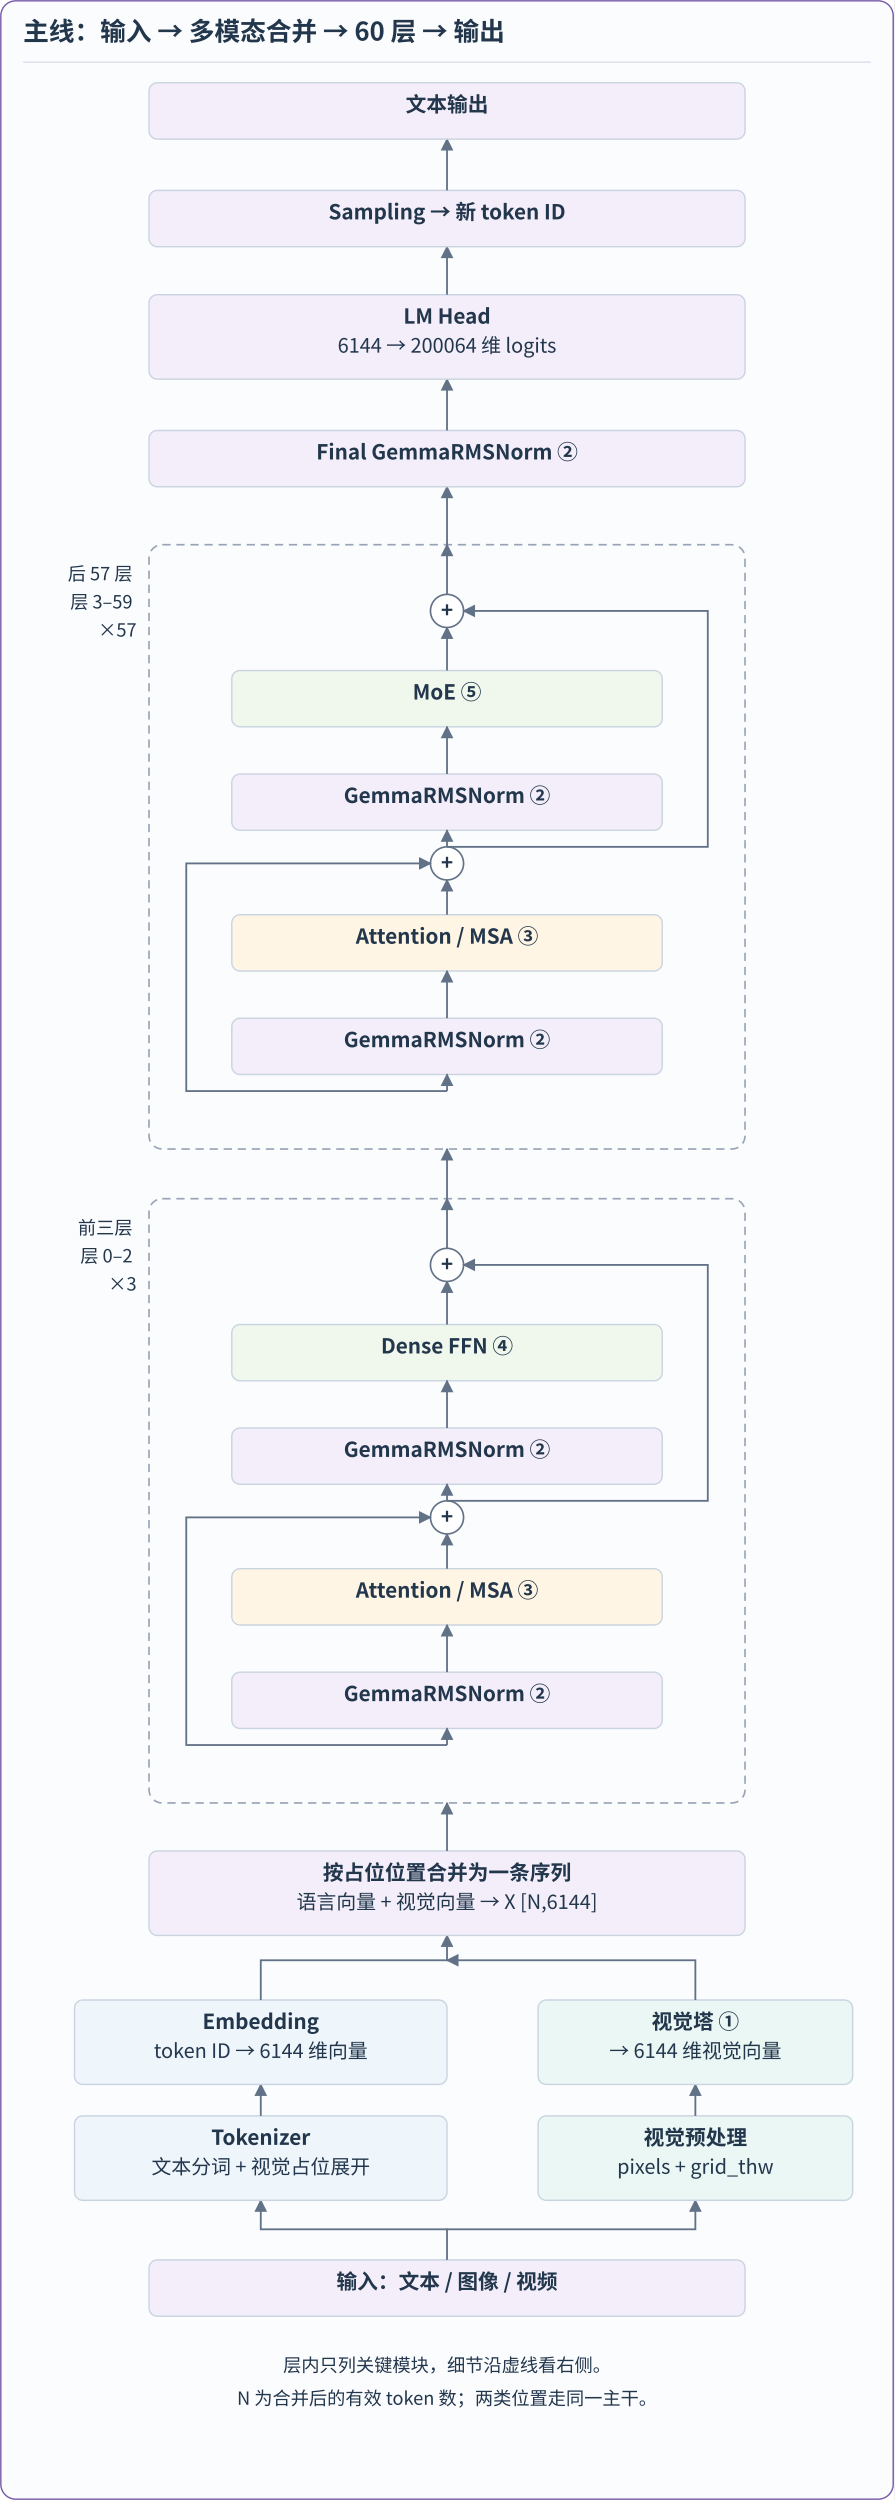
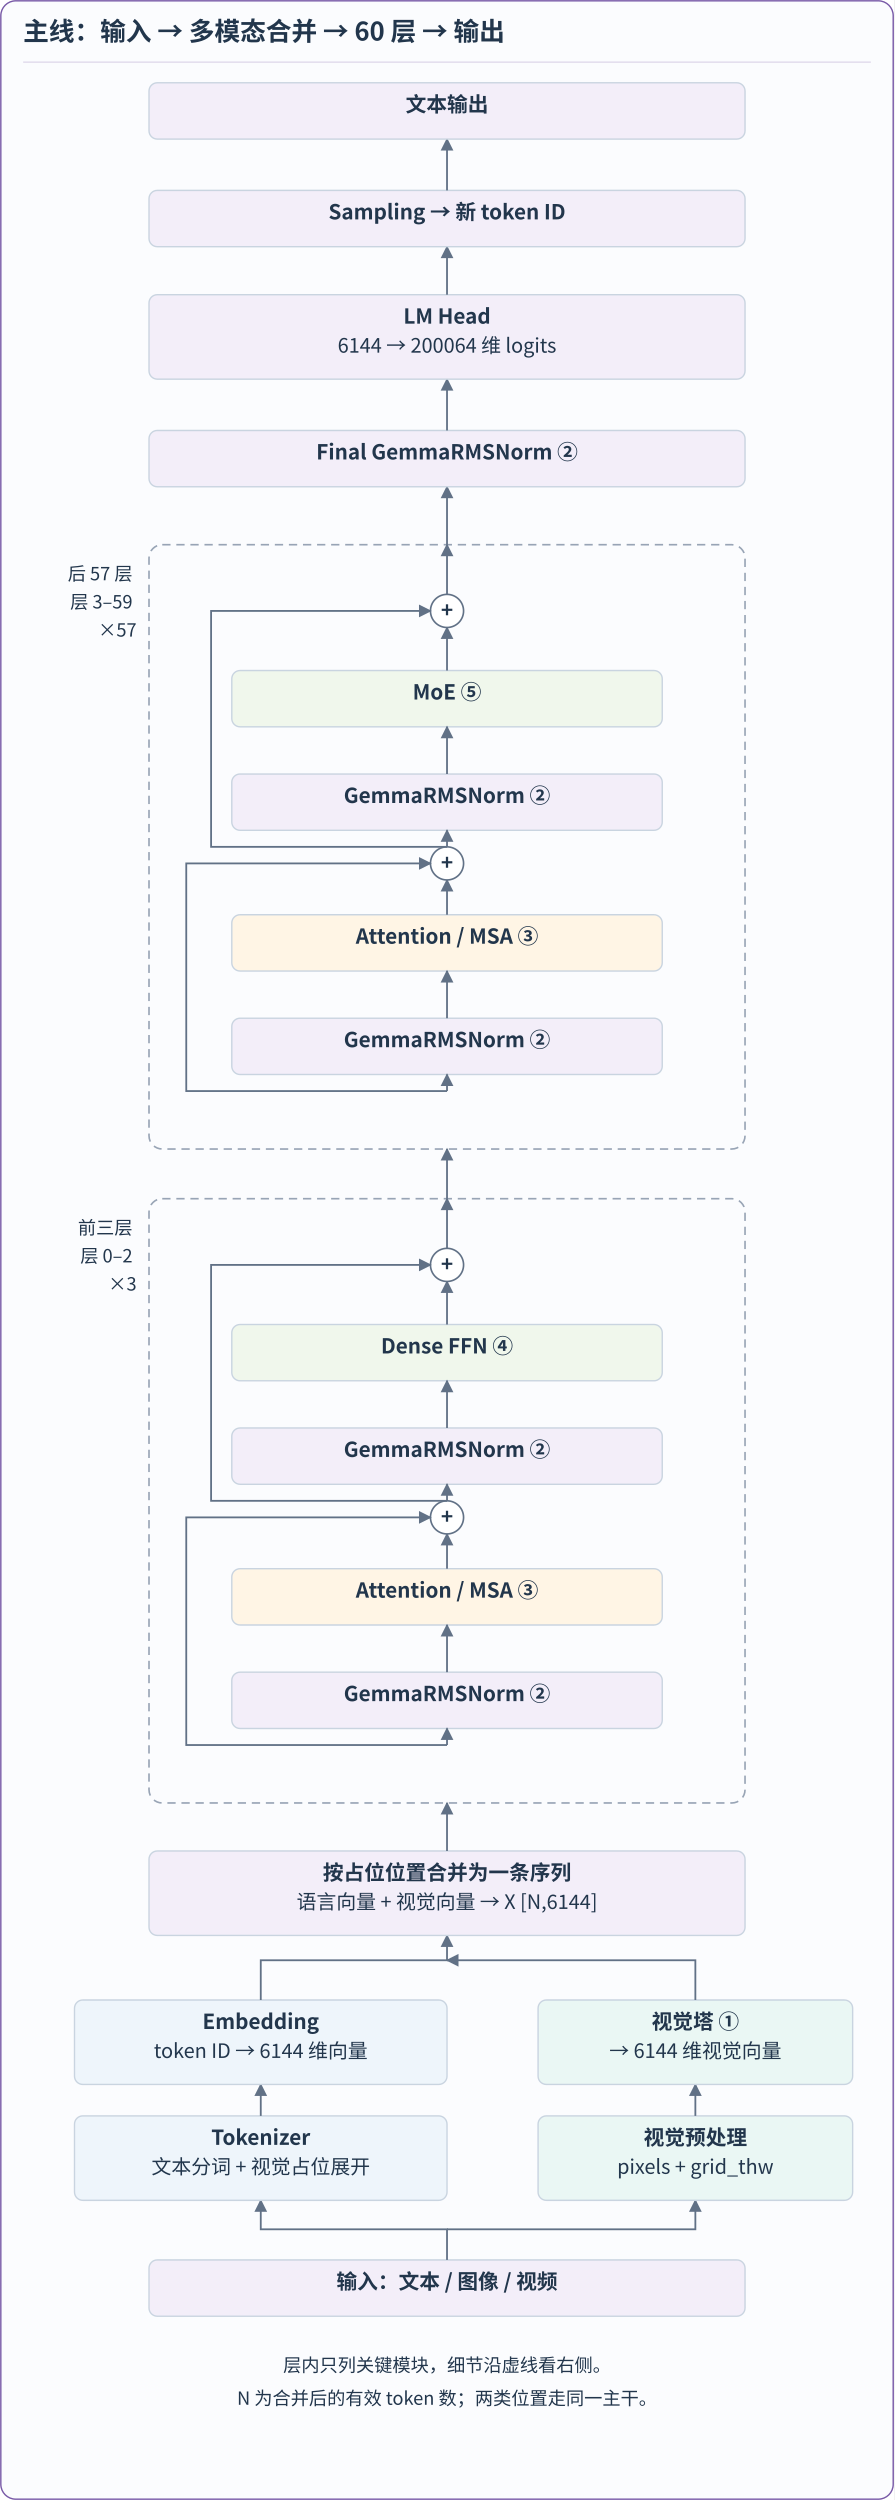
<svg xmlns="http://www.w3.org/2000/svg" width="1080" height="3020" viewBox="0 0 1080 3020" role="img">
  <rect width="1080" height="3020" fill="white" />
  <style>
text{font-family:'Microsoft YaHei','Noto Sans CJK SC',Arial,sans-serif;fill:#22364c}
.title{font-size:44px;font-weight:700}.head{font-size:31px;font-weight:700}
.node{font-size:25px;font-weight:600}.body{font-size:24px}.small{font-size:22px}
.weight{font-size:22px;fill:#59677a}.note{font-size:22px;fill:#59677a}
</style>
  <defs>
    <marker id="arrow" viewBox="0 0 10 10" refX="9" refY="5" markerWidth="7" markerHeight="7" orient="auto-start-reverse">
      <path d="M0 0L10 5L0 10Z" fill="#617186" />
    </marker>
  </defs>
  <rect x="1" y="1" width="1078" height="3018" rx="18" fill="#fbfcfe" stroke="#7758a6" stroke-width="1.7" />
  <text x="28" y="49" class="head" text-anchor="start">主线：输入 → 多模态合并 → 60 层 → 输出</text>
  <line x1="28" y1="75" x2="1052" y2="75" stroke="#7758a6" opacity=".35" />
  <rect x="180" y="2730.0" width="720" height="68" rx="10" fill="#f3eef9" stroke="#c9d4e0" stroke-width="1.7" />
  <text data-max-width="692" x="540.0" y="2765.0" class="node" text-anchor="middle">输入：文本 / 图像 / 视频</text>
  <polyline points="540.0,2730.0 540.0,2693.0 315.0,2693.0 315.0,2658.0" fill="none" stroke="#617186" stroke-width="2.2" marker-end="url(#arrow)" />
  <polyline points="540.0,2693.0 840.0,2693.0 840.0,2658.0" fill="none" stroke="#617186" stroke-width="2.2" marker-end="url(#arrow)" />
  <rect x="90" y="2556.0" width="450" height="102" rx="10" fill="#eef5fb" stroke="#c9d4e0" stroke-width="1.7" />
  <text data-max-width="422" x="315.0" y="2591.0" class="node" text-anchor="middle">Tokenizer</text>
  <text data-max-width="422" x="315.0" y="2626.0" class="body" text-anchor="middle">文本分词 + 视觉占位展开</text>
  <rect x="650" y="2556.0" width="380" height="102" rx="10" fill="#eaf7f4" stroke="#c9d4e0" stroke-width="1.7" />
  <text data-max-width="352" x="840.0" y="2591.0" class="node" text-anchor="middle">视觉预处理</text>
  <text data-max-width="352" x="840.0" y="2626.0" class="body" text-anchor="middle">pixels + grid_thw</text>
  <polyline points="315.0,2556.0 315.0,2518.0" fill="none" stroke="#617186" stroke-width="2.2" marker-end="url(#arrow)" />
  <polyline points="840.0,2556.0 840.0,2518.0" fill="none" stroke="#617186" stroke-width="2.2" marker-end="url(#arrow)" />
  <rect x="90" y="2416.0" width="450" height="102" rx="10" fill="#eef5fb" stroke="#c9d4e0" stroke-width="1.7" />
  <text data-max-width="422" x="315.0" y="2451.0" class="node" text-anchor="middle">Embedding</text>
  <text data-max-width="422" x="315.0" y="2486.0" class="body" text-anchor="middle">token ID → 6144 维向量</text>
  <rect x="650" y="2416.0" width="380" height="102" rx="10" fill="#eaf7f4" stroke="#c9d4e0" stroke-width="1.7" />
  <text data-max-width="352" x="840.0" y="2451.0" class="node" text-anchor="middle">视觉塔 ①</text>
  <text data-max-width="352" x="840.0" y="2486.0" class="body" text-anchor="middle">→ 6144 维视觉向量</text>
  <polyline points="315.0,2416.0 315.0,2368.0 540.0,2368.0 540.0,2338.0" fill="none" stroke="#617186" stroke-width="2.2" marker-end="url(#arrow)" />
  <polyline points="840.0,2416.0 840.0,2368.0 540.0,2368.0" fill="none" stroke="#617186" stroke-width="2.2" marker-end="url(#arrow)" />
  <rect x="180" y="2236.0" width="720" height="102" rx="10" fill="#f3eef9" stroke="#c9d4e0" stroke-width="1.7" />
  <text data-max-width="692" x="540.0" y="2271.0" class="node" text-anchor="middle">按占位位置合并为一条序列</text>
  <text data-max-width="692" x="540.0" y="2306.0" class="body" text-anchor="middle">语言向量 + 视觉向量 → X [N,6144]</text>
  <polyline points="540.0,2236.0 540.0,2178.0" fill="none" stroke="#617186" stroke-width="2.2" marker-end="url(#arrow)" />
  <rect x="180" y="1448.0" width="720" height="730" rx="16" fill="none" stroke="#98a4b5" stroke-width="2" stroke-dasharray="10 7" />
  <text x="165" y="1491.0" class="small" text-anchor="end">
    <tspan x="165" dy="0">前三层</tspan>
    <tspan x="165" dy="34">层 0–2</tspan>
    <tspan x="165" dy="34">×3</tspan>
  </text>
  <rect x="280" y="2020.0" width="520" height="68" rx="10" fill="#f3eef9" stroke="#c9d4e0" stroke-width="1.7" />
  <text data-max-width="492" x="540.0" y="2055.0" class="node" text-anchor="middle">GemmaRMSNorm ②</text>
  <rect x="280" y="1895.0" width="520" height="68" rx="10" fill="#fff5e5" stroke="#c9d4e0" stroke-width="1.7" />
  <text data-max-width="492" x="540.0" y="1930.0" class="node" text-anchor="middle">Attention / MSA ③</text>
  <rect x="280" y="1725.0" width="520" height="68" rx="10" fill="#f3eef9" stroke="#c9d4e0" stroke-width="1.7" />
  <text data-max-width="492" x="540.0" y="1760.0" class="node" text-anchor="middle">GemmaRMSNorm ②</text>
  <rect x="280" y="1600.0" width="520" height="68" rx="10" fill="#f0f7ec" stroke="#c9d4e0" stroke-width="1.7" />
  <text data-max-width="492" x="540.0" y="1635.0" class="node" text-anchor="middle">Dense FFN ④</text>
  <polyline points="540.0,2108.0 540.0,2088.0" fill="none" stroke="#617186" stroke-width="2.2" marker-end="url(#arrow)" />
  <polyline points="540.0,2020.0 540.0,1963.0" fill="none" stroke="#617186" stroke-width="2.2" marker-end="url(#arrow)" />
  <polyline points="540.0,1895.0 540.0,1853.0" fill="none" stroke="#617186" stroke-width="2.2" marker-end="url(#arrow)" />
  <polyline points="540.0,1813.0 540.0,1793.0" fill="none" stroke="#617186" stroke-width="2.2" marker-end="url(#arrow)" />
  <polyline points="540.0,1725.0 540.0,1668.0" fill="none" stroke="#617186" stroke-width="2.2" marker-end="url(#arrow)" />
  <polyline points="540.0,1600.0 540.0,1548.0" fill="none" stroke="#617186" stroke-width="2.2" marker-end="url(#arrow)" />
  <circle cx="540" cy="1833.0" r="20" fill="white" stroke="#617186" stroke-width="2" />
  <text x="540" y="1841.0" class="node" text-anchor="middle">+</text>
  <circle cx="540" cy="1528.0" r="20" fill="white" stroke="#617186" stroke-width="2" />
  <text x="540" y="1536.0" class="node" text-anchor="middle">+</text>
  <polyline points="540.0,2108.0 225.0,2108.0 225.0,1833.0 520.0,1833.0" fill="none" stroke="#617186" stroke-width="2.2" marker-end="url(#arrow)" />
-   <polyline points="540.0,1813.0 855.0,1813.0 855.0,1528.0 560.0,1528.0" fill="none" stroke="#617186" stroke-width="2.2" marker-end="url(#arrow)" />
+   <polyline points="540.0,1813.0 255.0,1813.0 255.0,1528.0 520.0,1528.0" fill="none" stroke="#617186" stroke-width="2.2" marker-end="url(#arrow)" />
  <polyline points="540.0,1508.0 540.0,1448.0" fill="none" stroke="#617186" stroke-width="2.2" marker-end="url(#arrow)" />
  <polyline points="540.0,1448.0 540.0,1388.0" fill="none" stroke="#617186" stroke-width="2.2" marker-end="url(#arrow)" />
  <rect x="180" y="658.0" width="720" height="730" rx="16" fill="none" stroke="#98a4b5" stroke-width="2" stroke-dasharray="10 7" />
  <text x="165" y="701.0" class="small" text-anchor="end">
    <tspan x="165" dy="0">后 57 层</tspan>
    <tspan x="165" dy="34">层 3–59</tspan>
    <tspan x="165" dy="34">×57</tspan>
  </text>
  <rect x="280" y="1230.0" width="520" height="68" rx="10" fill="#f3eef9" stroke="#c9d4e0" stroke-width="1.7" />
  <text data-max-width="492" x="540.0" y="1265.0" class="node" text-anchor="middle">GemmaRMSNorm ②</text>
  <rect x="280" y="1105.0" width="520" height="68" rx="10" fill="#fff5e5" stroke="#c9d4e0" stroke-width="1.7" />
  <text data-max-width="492" x="540.0" y="1140.0" class="node" text-anchor="middle">Attention / MSA ③</text>
  <rect x="280" y="935.0" width="520" height="68" rx="10" fill="#f3eef9" stroke="#c9d4e0" stroke-width="1.7" />
  <text data-max-width="492" x="540.0" y="970.0" class="node" text-anchor="middle">GemmaRMSNorm ②</text>
  <rect x="280" y="810.0" width="520" height="68" rx="10" fill="#f0f7ec" stroke="#c9d4e0" stroke-width="1.7" />
  <text data-max-width="492" x="540.0" y="845.0" class="node" text-anchor="middle">MoE ⑤</text>
  <polyline points="540.0,1318.0 540.0,1298.0" fill="none" stroke="#617186" stroke-width="2.2" marker-end="url(#arrow)" />
  <polyline points="540.0,1230.0 540.0,1173.0" fill="none" stroke="#617186" stroke-width="2.2" marker-end="url(#arrow)" />
  <polyline points="540.0,1105.0 540.0,1063.0" fill="none" stroke="#617186" stroke-width="2.2" marker-end="url(#arrow)" />
  <polyline points="540.0,1023.0 540.0,1003.0" fill="none" stroke="#617186" stroke-width="2.2" marker-end="url(#arrow)" />
  <polyline points="540.0,935.0 540.0,878.0" fill="none" stroke="#617186" stroke-width="2.2" marker-end="url(#arrow)" />
  <polyline points="540.0,810.0 540.0,758.0" fill="none" stroke="#617186" stroke-width="2.2" marker-end="url(#arrow)" />
  <circle cx="540" cy="1043.0" r="20" fill="white" stroke="#617186" stroke-width="2" />
  <text x="540" y="1051.0" class="node" text-anchor="middle">+</text>
  <circle cx="540" cy="738.0" r="20" fill="white" stroke="#617186" stroke-width="2" />
  <text x="540" y="746.0" class="node" text-anchor="middle">+</text>
  <polyline points="540.0,1318.0 225.0,1318.0 225.0,1043.0 520.0,1043.0" fill="none" stroke="#617186" stroke-width="2.2" marker-end="url(#arrow)" />
-   <polyline points="540.0,1023.0 855.0,1023.0 855.0,738.0 560.0,738.0" fill="none" stroke="#617186" stroke-width="2.2" marker-end="url(#arrow)" />
+   <polyline points="540.0,1023.0 255.0,1023.0 255.0,738.0 520.0,738.0" fill="none" stroke="#617186" stroke-width="2.2" marker-end="url(#arrow)" />
  <polyline points="540.0,718.0 540.0,658.0" fill="none" stroke="#617186" stroke-width="2.2" marker-end="url(#arrow)" />
  <polyline points="540.0,658.0 540.0,588.0" fill="none" stroke="#617186" stroke-width="2.2" marker-end="url(#arrow)" />
  <rect x="180" y="520.0" width="720" height="68" rx="10" fill="#f3eef9" stroke="#c9d4e0" stroke-width="1.7" />
  <text data-max-width="692" x="540.0" y="555.0" class="node" text-anchor="middle">Final GemmaRMSNorm ②</text>
  <polyline points="540.0,520.0 540.0,458.0" fill="none" stroke="#617186" stroke-width="2.2" marker-end="url(#arrow)" />
  <rect x="180" y="356.0" width="720" height="102" rx="10" fill="#f3eef9" stroke="#c9d4e0" stroke-width="1.7" />
  <text data-max-width="692" x="540.0" y="391.0" class="node" text-anchor="middle">LM Head</text>
  <text data-max-width="692" x="540.0" y="426.0" class="body" text-anchor="middle">6144 → 200064 维 logits</text>
  <polyline points="540.0,356.0 540.0,298.0" fill="none" stroke="#617186" stroke-width="2.2" marker-end="url(#arrow)" />
  <rect x="180" y="230.0" width="720" height="68" rx="10" fill="#f3eef9" stroke="#c9d4e0" stroke-width="1.7" />
  <text data-max-width="692" x="540.0" y="265.0" class="node" text-anchor="middle">Sampling → 新 token ID</text>
  <polyline points="540.0,230.0 540.0,168.0" fill="none" stroke="#617186" stroke-width="2.2" marker-end="url(#arrow)" />
  <rect x="180" y="100.0" width="720" height="68" rx="10" fill="#f3eef9" stroke="#c9d4e0" stroke-width="1.7" />
  <text data-max-width="692" x="540.0" y="135.0" class="node" text-anchor="middle">文本输出</text>
  <text x="540" y="2865" class="small" text-anchor="middle">层内只列关键模块，细节沿虚线看右侧。</text>
  <text x="540" y="2905" class="small" text-anchor="middle">N 为合并后的有效 token 数；两类位置走同一主干。</text>
</svg>
